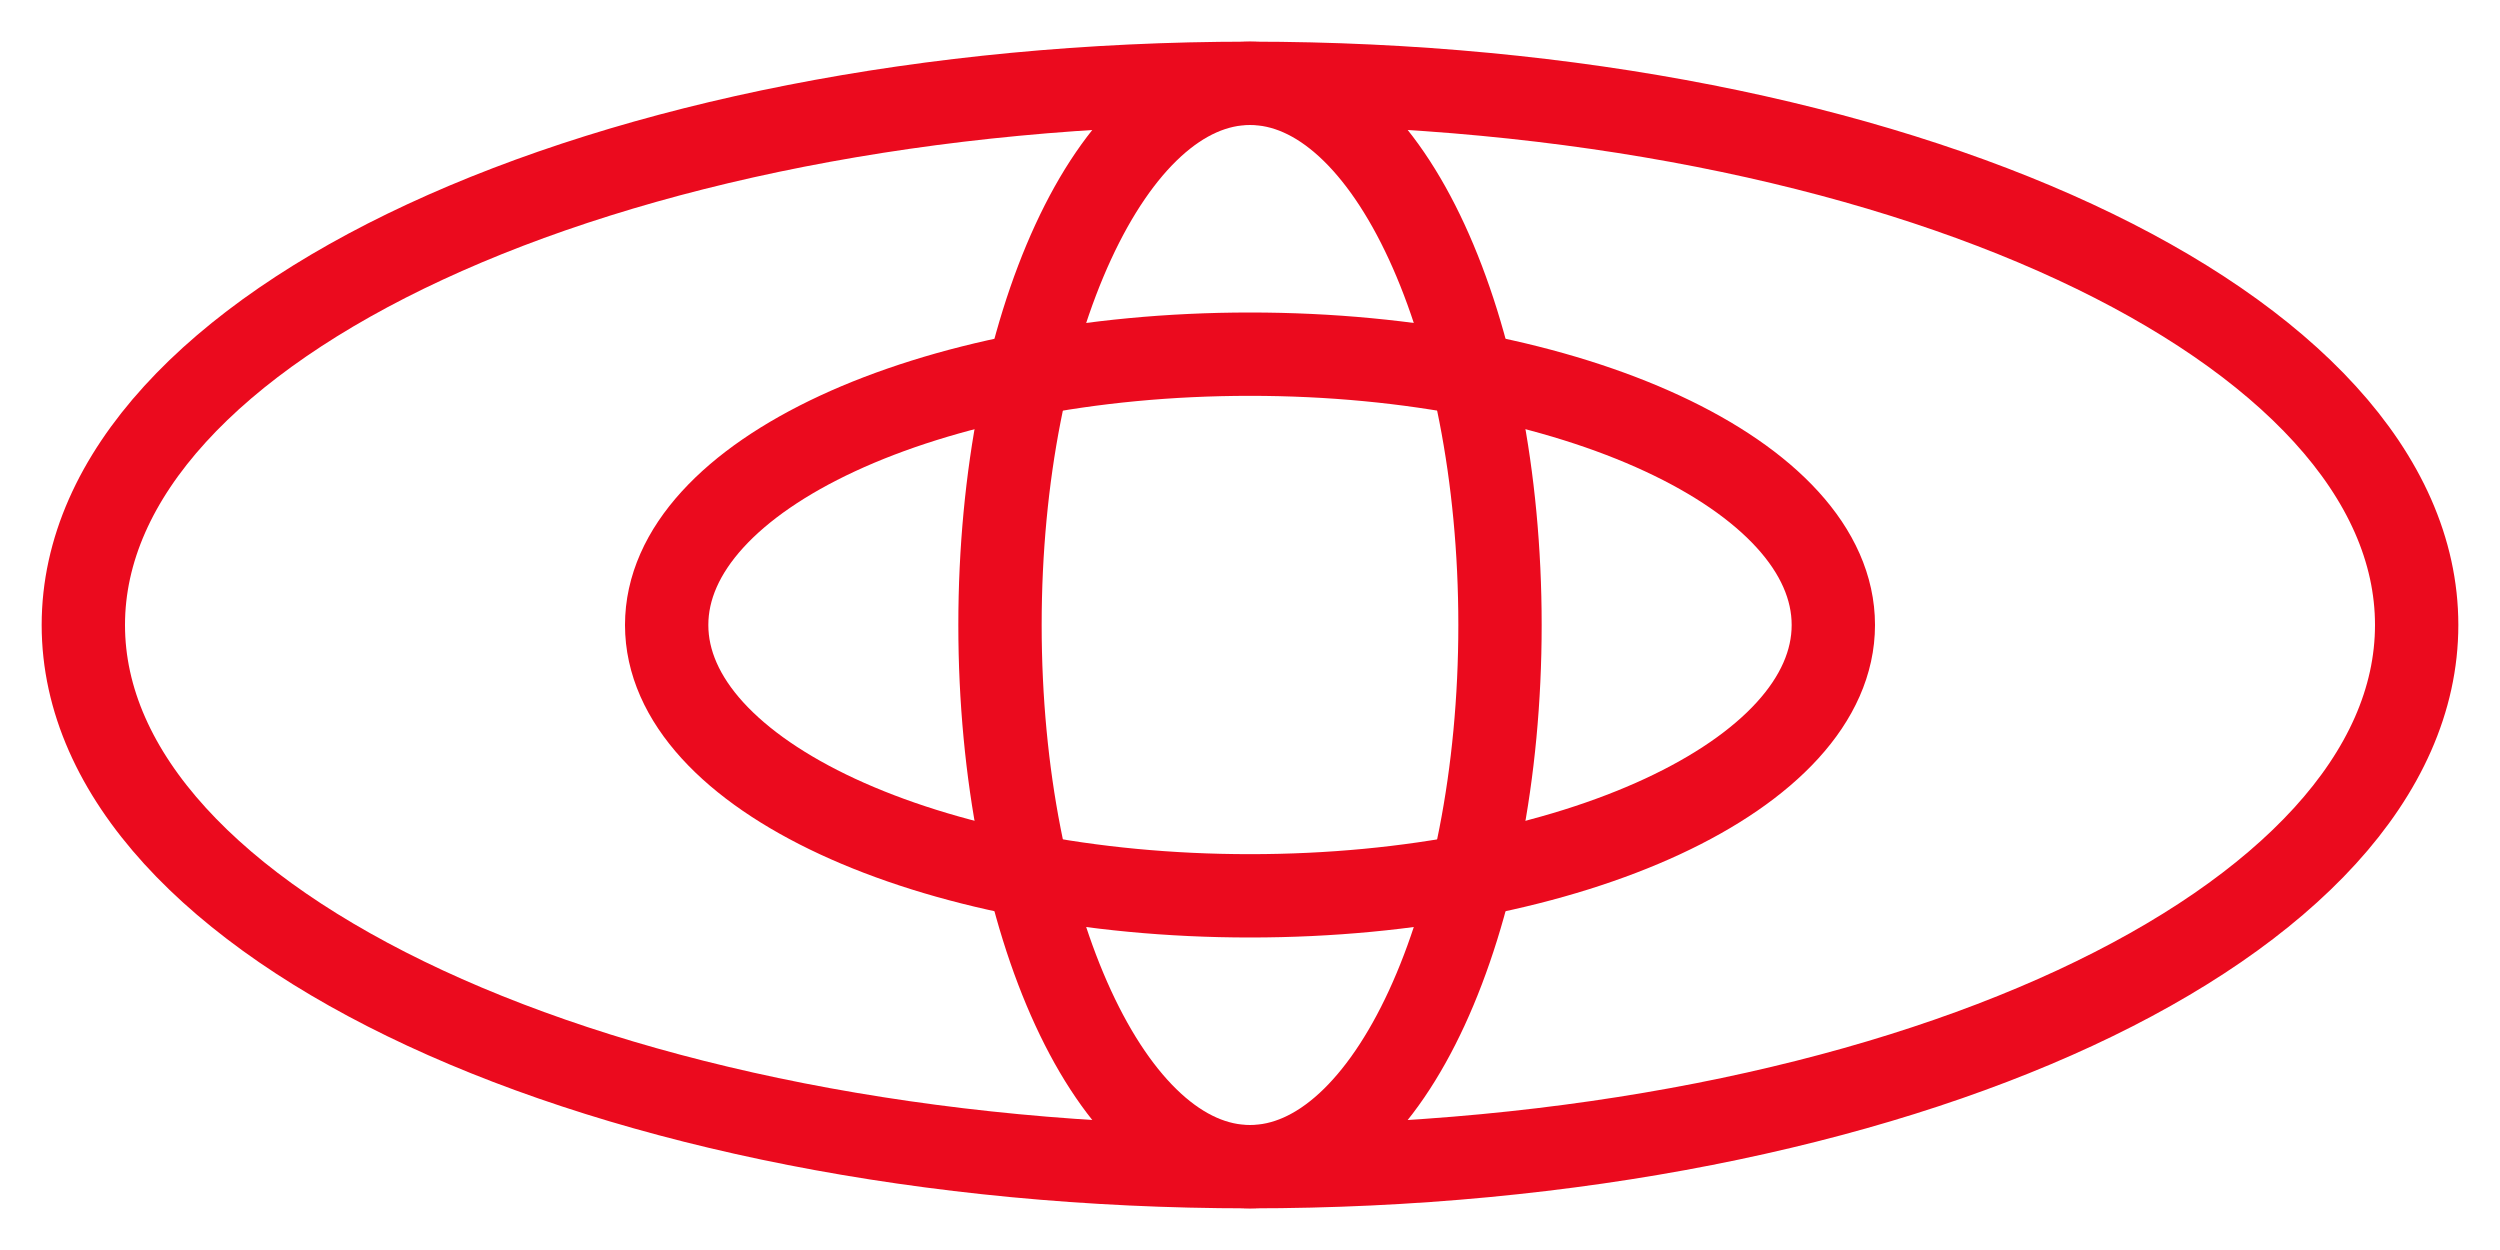
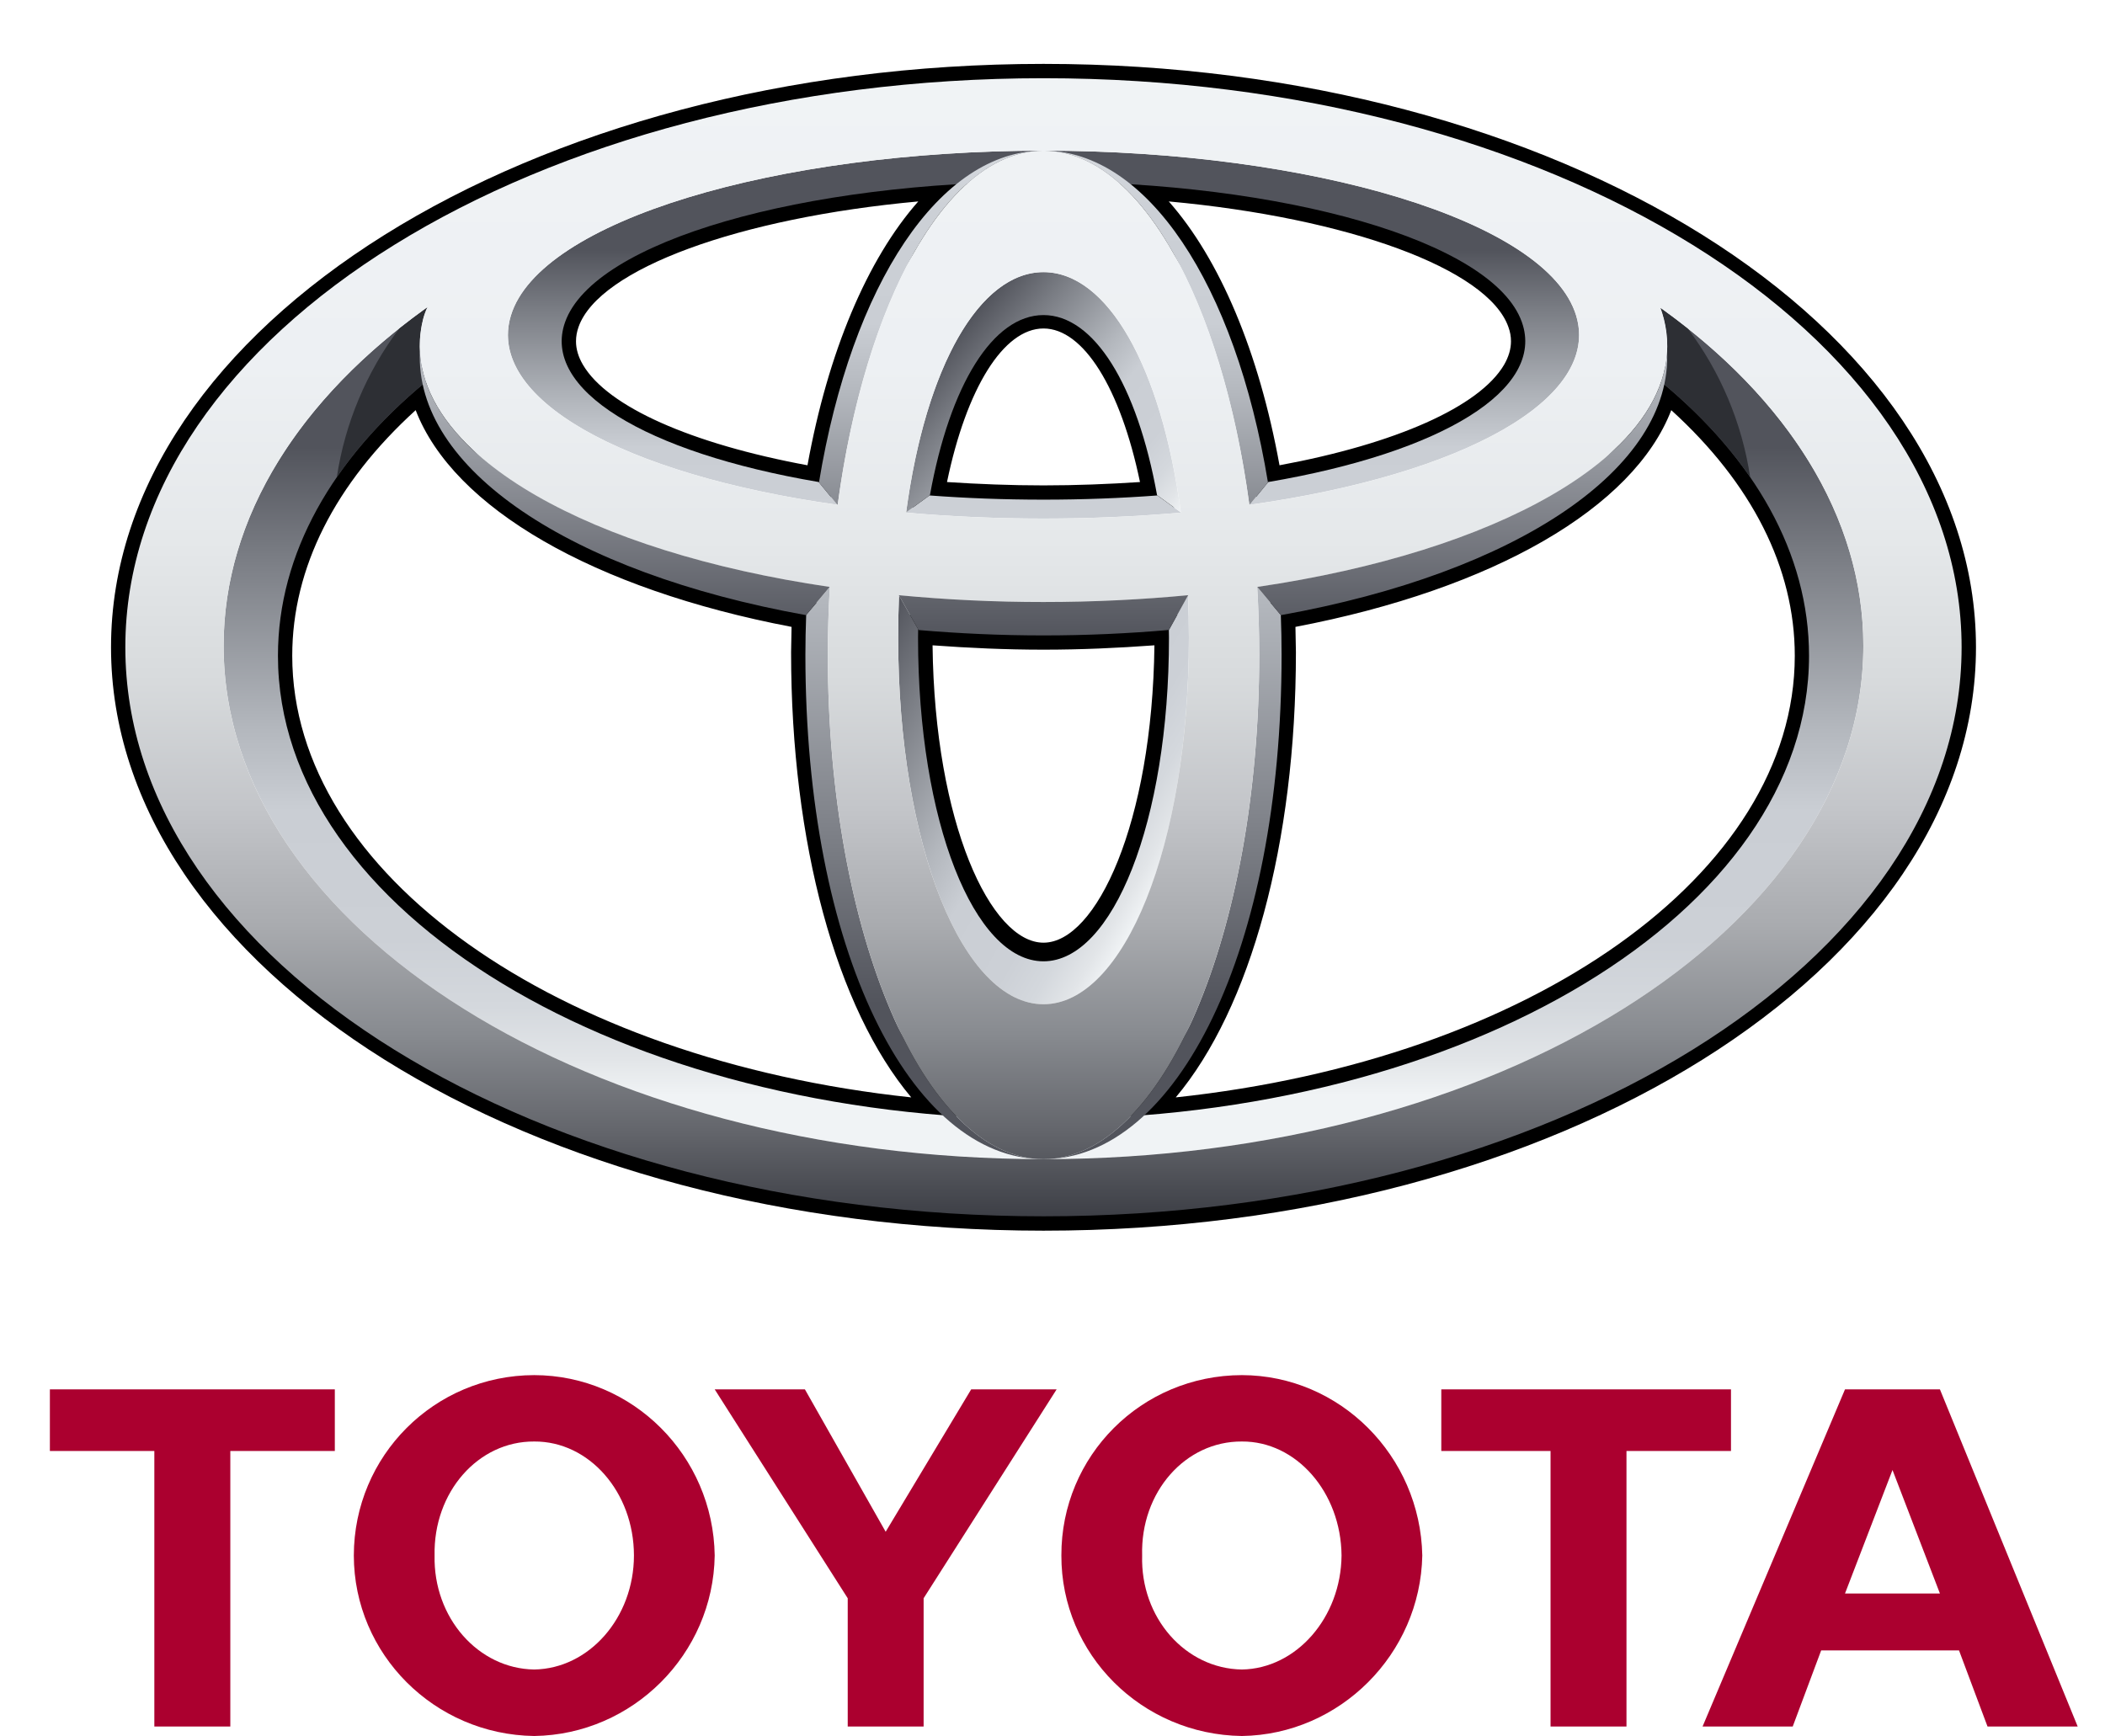
- <svg xmlns="http://www.w3.org/2000/svg" viewBox="0 0 120 60" fill="none" stroke="#EB0A1E" stroke-width="4">
-   <ellipse cx="60" cy="30" rx="56" ry="26" />
-   <ellipse cx="60" cy="30" rx="28" ry="13" />
-   <ellipse cx="60" cy="30" rx="12" ry="26" />
+ <svg xmlns="http://www.w3.org/2000/svg" xmlns:xlink="http://www.w3.org/1999/xlink" height="2062" viewBox="-3.155 -8.932 286.62 242.702" width="2500">
+   <linearGradient id="a">
+     <stop offset="0" stop-color="#f0f3f5" />
+     <stop offset=".056" stop-color="#e2e5e8" />
+     <stop offset=".138" stop-color="#d4d8dd" />
+     <stop offset=".242" stop-color="#ccd0d6" />
+     <stop offset=".44" stop-color="#caced4" />
+     <stop offset=".568" stop-color="#b3b7bd" />
+     <stop offset=".835" stop-color="#797c83" />
+     <stop offset="1" stop-color="#52545c" />
+   </linearGradient>
+   <linearGradient id="c" gradientTransform="matrix(1 0 0 -1 1045.93 1353.947)" gradientUnits="userSpaceOnUse" x1="-907.035" x2="-907.035" xlink:href="#a" y1="1209.688" y2="1300.343" />
+   <linearGradient id="d" gradientTransform="matrix(1 0 0 -1 1045.93 1353.947)" gradientUnits="userSpaceOnUse" x1="-907.031" x2="-907.031" xlink:href="#a" y1="1278.762" y2="1327.886" />
+   <linearGradient id="e" gradientTransform="matrix(1 0 0 -1 1045.93 1353.947)" gradientUnits="userSpaceOnUse" x1="-890.724" x2="-921.397" xlink:href="#a" y1="1287.791" y2="1313.529" />
+   <linearGradient id="f" gradientTransform="matrix(1 0 0 -1 1045.93 1353.947)" gradientUnits="userSpaceOnUse" x1="-887.604" x2="-932.331" xlink:href="#a" y1="1244.974" y2="1270.797" />
+   <linearGradient id="g" gradientTransform="matrix(1 0 0 -1 1045.93 1353.947)" gradientUnits="userSpaceOnUse" x1="-922.726" x2="-922.726" xlink:href="#a" y1="1351.951" y2="1274.035" />
+   <linearGradient id="h" gradientTransform="matrix(1 0 0 -1 1045.93 1353.947)" gradientUnits="userSpaceOnUse" x1="-891.344" x2="-891.344" xlink:href="#a" y1="1351.951" y2="1274.035" />
+   <linearGradient id="i" gradientTransform="matrix(1 0 0 -1 1045.93 1353.947)" gradientUnits="userSpaceOnUse" x1="-890.393" x2="-890.393" xlink:href="#a" y1="1352.606" y2="1222.572" />
+   <linearGradient id="j" gradientTransform="matrix(1 0 0 -1 1045.93 1353.947)" gradientUnits="userSpaceOnUse" x1="-923.675" x2="-923.675" xlink:href="#a" y1="1352.606" y2="1222.572" />
+   <linearGradient id="b">
+     <stop offset="0" stop-color="#f0f3f5" />
+     <stop offset=".253" stop-color="#edf0f3" />
+     <stop offset=".406" stop-color="#e5e8ea" />
+     <stop offset=".531" stop-color="#d7dadc" />
+     <stop offset=".642" stop-color="#c3c5c9" />
+     <stop offset=".744" stop-color="#a9abaf" />
+     <stop offset=".839" stop-color="#888b90" />
+     <stop offset=".926" stop-color="#63656b" />
+     <stop offset="1" stop-color="#3d3f46" />
+   </linearGradient>
+   <linearGradient id="k" gradientTransform="matrix(1 0 0 -1 1045.93 1353.947)" gradientUnits="userSpaceOnUse" x1="-907.038" x2="-907.038" xlink:href="#b" y1="1351.944" y2="1192.832" />
+   <linearGradient id="l" gradientTransform="matrix(1 0 0 -1 1045.93 1353.947)" gradientUnits="userSpaceOnUse" x1="-907.03" x2="-907.03" xlink:href="#b" y1="1351.952" y2="1192.83" />
+   <linearGradient id="m" gradientTransform="matrix(1 0 0 -1 1045.93 1353.947)" gradientUnits="userSpaceOnUse" x1="-907.034" x2="-907.034" xlink:href="#b" y1="1351.935" y2="1192.817" />
+   <linearGradient id="n" gradientTransform="matrix(1 0 0 -1 1045.93 1353.947)" gradientUnits="userSpaceOnUse" x1="-907.033" x2="-907.033" y1="1318.944" y2="1273.596">
+     <stop offset="0" stop-color="#caced4" />
+     <stop offset="1" stop-color="#52545c" />
+   </linearGradient>
+   <path d="M141.396 208.536c-.043-13.945 11.196-25.195 25.234-25.219 13.694.022 24.942 11.272 25.218 25.219-.273 13.789-11.521 25.039-25.218 25.234-14.038-.195-25.276-11.445-25.234-25.234zm25.235 15.938c7.578-.117 13.852-7.238 13.93-15.938-.078-8.867-6.352-15.988-13.93-15.938-7.906-.052-14.195 7.069-13.945 15.938-.25 8.699 6.039 15.82 13.945 15.938m53.76-30.547v38.515h-10.614v-38.515h-15.273v-8.617H235v8.617zm27.214 27.879l-3.974 10.637h-12.604l19.91-47.133h13.27l19.258 47.133H270.86l-3.983-10.637zm9.973-7.957h6.629l-6.629-17.267-6.641 17.267zM25.223 193.927v38.515H14.602v-38.515H0v-8.617h39.832v8.617zm17.265 14.609c.021-13.945 11.254-25.195 25.214-25.219 13.78.022 25.03 11.272 25.233 25.219-.203 13.789-11.453 25.039-25.233 25.234-13.96-.195-25.194-11.445-25.214-25.234zm25.214 15.938c7.668-.117 13.937-7.238 13.944-15.938-.008-8.867-6.276-15.988-13.944-15.938-7.828-.052-14.108 7.069-13.925 15.938-.183 8.699 6.097 15.82 13.925 15.938m49.132 7.968h5.305v-17.93l18.593-29.202h-11.945l-11.953 19.906-11.289-19.906H92.936l18.593 29.202v17.93z" fill="#ab002f" />
+   <path d="M8.547 81.561c0 44.972 58.476 81.562 130.35 81.562 71.873 0 130.35-36.59 130.35-81.562C269.246 36.585 210.77 0 138.896 0S8.547 36.585 8.547 81.561zm4 0c0-42.762 56.679-77.554 126.35-77.554 69.669 0 126.35 34.792 126.35 77.554 0 42.771-56.681 77.562-126.35 77.562-69.671-.001-126.35-34.79-126.35-77.562z" />
+   <path d="M126.58 14.827c-30.508 1.863-52.667 9.949-56.444 20.602a9.999 9.999 0 0 0-.586 3.345c0 1.797.508 3.594 1.516 5.312C75.3 51.3 88.443 57.249 107.146 60.44l1.98.324.332-1.978c3.07-18.727 9.809-33.453 18.496-40.406l4.922-3.944zM74.519 42.069c-.652-1.109-.973-2.203-.973-3.281 0-.68.117-1.344.359-2.02 2.883-8.138 22.468-15.246 47.487-17.539-7.137 8.073-12.625 21.082-15.488 36.887-16.258-3.008-27.948-8.188-31.385-14.047zm46.483 17.914l-.391 2.176 2.207.168c5.234.391 10.645.602 16.074.602 5.434 0 10.848-.211 16.083-.602l2.203-.168-.392-2.176c-3.009-16.898-9.703-26.992-17.891-26.992-8.194 0-14.885 10.094-17.893 26.992zm17.894-22.992c5.598 0 10.766 8.383 13.489 21.469-4.427.289-8.936.469-13.493.469-4.551 0-9.062-.18-13.484-.469 2.715-13.086 7.891-21.469 13.488-21.469zm10.938-18.609c8.684 6.953 15.43 21.681 18.5 40.406l.328 1.978 1.977-.324c18.711-3.191 31.861-9.142 36.08-16.355 1.641-2.772 1.953-5.766.938-8.655-3.776-10.652-25.936-18.738-56.442-20.603l-6.288-.391zm6.574.847c25.012 2.293 44.596 9.414 47.471 17.539.25.676.367 1.34.367 2.02 0 1.078-.328 2.172-.965 3.281-3.449 5.858-15.143 11.039-31.393 14.047-2.863-15.804-8.343-28.813-15.48-36.887zM50.832 43.28C37.121 54.765 29.875 68.409 29.875 82.744c0 33.722 41.12 62.226 95.643 66.288l6.09.457-4.637-3.961c-11.945-10.219-19.363-34.465-19.363-63.28l.125-6.808-1.672-.34c-28.679-5.14-49.082-17.199-51.987-30.703l-.695-3.242-2.547 2.125zM33.879 82.744c0-12.292 5.996-24.089 17.254-34.335 5.245 13.645 24.843 25.012 52.545 30.301-.035 1.562-.066 3.538-.066 3.538 0 26.718 6.34 49.792 16.797 62.241-49.68-5.301-86.53-31.25-86.53-61.745zm85.494-3.604l-.012.726c0 26.784 8.398 46.991 19.535 46.991 11.133 0 19.532-20.207 19.532-46.991l-.027-2.89-2.148.184c-5.664.496-11.496.742-17.355.742s-11.699-.246-17.348-.742l-2.156-.195zm35.031 2.147c-.301 24.921-8.152 41.573-15.508 41.573-7.363 0-15.215-16.652-15.508-41.573 5.086.375 10.281.609 15.508.609 5.235 0 10.415-.234 15.508-.609zm69.307-36.89c-2.902 13.504-23.309 25.562-51.979 30.703l-1.68.312.133 6.835c0 28.815-7.422 53.062-19.363 63.28l-4.637 3.961 6.082-.457c54.528-4.062 95.649-32.566 95.649-66.288 0-14.335-7.254-27.979-20.965-39.464l-2.539-2.125zm2.941 4.012c11.266 10.246 17.266 22.043 17.266 34.335 0 30.495-36.848 56.444-86.533 61.745 10.457-12.449 16.797-35.523 16.797-62.241 0 0-.039-1.977-.066-3.538 27.693-5.289 47.29-16.657 52.536-30.301z" />
+   <path d="M225.129 34.101c.184.508.352 1.026.484 1.547.754 2.996.598 5.938-.379 8.805C238.242 55.18 245.91 68.41 245.91 82.745c0 35.78-47.914 64.792-107.014 64.792-59.104 0-107.014-29.012-107.014-64.792 0-14.323 7.676-27.564 20.668-38.292-.969-2.867-1.125-5.809-.371-8.805a9.638 9.638 0 0 1 .621-1.652c-17.75 12.646-28.512 29.219-28.512 47.37 0 39.632 51.308 71.757 114.607 71.757 63.291 0 114.607-32.125 114.607-71.757.002-18.113-10.717-34.648-28.373-47.265z" fill="url(#c)" />
+   <path d="M154.818 60.335c-5.051.379-10.375.586-15.926.586-5.547 0-10.867-.207-15.918-.586h-.016l-3.301 2.398c6.09.531 12.521.832 19.238.832 6.718 0 13.148-.301 19.242-.832zm58.541-25.141c-4.023-13.297-37.187-23.062-74.463-23.062-37.27 0-70.433 9.767-74.456 23.062-3.492 11.535 15.57 22.211 45.644 26.445l-2.613-3.181c-24.328-4.14-38.788-12.968-35.452-22.354 4.043-11.396 33.409-19.648 66.874-19.648 33.464 0 62.837 8.254 66.876 19.648 3.332 9.387-11.121 18.215-35.455 22.354l-2.604 3.181c30.063-4.234 49.138-14.91 45.649-26.445z" fill="url(#d)" />
+   <path d="M123.014 60.335c2.793-15.52 8.852-25.219 15.879-25.219 7.035 0 13.089 9.699 15.886 25.219h.056l3.267 2.371c-2.758-20.496-10.312-33.594-19.204-33.594-8.898 0-16.449 13.098-19.203 33.594l3.266-2.371z" fill="url(#e)" />
+   <path d="M159.092 74.319l-2.672 4.832c0 .352.016.714.016 1.081 0 25.726-7.867 45.232-17.542 45.232-9.684 0-17.535-19.508-17.535-45.232 0-.406.008-.809.016-1.198l-2.676-4.715a145.44 145.44 0 0 0-.117 5.886c0 29.167 9.094 51.261 20.316 51.261s20.324-22.094 20.324-51.261a147.012 147.012 0 0 0-.13-5.886z" fill="url(#f)" />
+   <path d="M110.127 61.651c3.844-28.488 15.27-49.521 28.77-49.521-14.473 0-26.809 18.634-31.387 46.384l2.578 3.137z" fill="url(#g)" />
+   <path d="M167.67 61.651h.027l2.578-3.137c-4.57-27.75-16.914-46.384-31.379-46.384 13.5.002 24.934 21.033 28.774 49.521z" fill="url(#h)" />
+   <path d="M172.072 77.053l-3.281-3.918h-.027c.184 3.113.289 6.277.289 9.491 0 38.934-13.504 70.495-30.156 70.495 18.671 0 33.281-29.272 33.281-70.495 0-1.886-.039-3.736-.106-5.573z" fill="url(#i)" />
+   <path d="M108.748 82.627c0-3.214.105-6.378.285-9.491h-.022l-3.289 3.906a155.884 155.884 0 0 0-.109 5.585c0 41.223 14.621 70.495 33.285 70.495-16.646 0-30.15-31.562-30.15-70.495z" fill="url(#j)" />
+   <path d="M225.234 44.452c4.973 4.102 9.168 8.578 12.449 13.332a45.87 45.87 0 0 0-8.75-20.82 89.125 89.125 0 0 0-3.806-2.862c.185.508.353 1.026.483 1.547.757 2.995.601 5.936-.376 8.803zm-172.683 0c-.969-2.867-1.125-5.809-.371-8.805a9.638 9.638 0 0 1 .621-1.652 119.88 119.88 0 0 0-3.941 2.969 46.053 46.053 0 0 0-8.75 20.82c3.281-4.754 7.468-9.231 12.441-13.332z" fill="#2d2f34" />
+   <path d="M10.547 81.561c0-43.934 57.46-79.558 128.35-79.558 70.88 0 128.341 35.624 128.341 79.558 0 43.943-57.461 79.554-128.341 79.554-70.89-.001-128.35-35.61-128.35-79.554zm128.349 71.561c63.292 0 114.607-32.125 114.607-71.757 0-39.636-51.315-71.772-114.607-71.772-63.3 0-114.611 32.138-114.611 71.772 0 39.632 51.312 71.757 114.611 71.757z" fill="url(#k)" />
+   <path d="M108.748 82.627c0-38.525 13.504-70.495 30.148-70.495 16.652 0 30.157 31.97 30.157 70.495 0 38.934-13.505 70.495-30.157 70.495s-30.148-31.562-30.148-70.495zm30.148 48.839c11.223 0 20.325-22.094 20.325-51.249 0-30.257-9.103-51.104-20.325-51.104S118.58 49.96 118.58 80.217c0 29.155 9.094 51.249 20.316 51.249z" fill="url(#l)" />
+   <path d="M52.18 35.647C55.488 22.55 95.494 3.488 138.896 3.488c43.398 0 82.03 13.62 86.717 32.159 5.246 20.78-33.309 39.586-86.717 39.586-53.417 0-91.97-18.805-86.716-39.586zm86.716-23.515c-37.27 0-70.433 9.767-74.456 23.062-4.508 14.895 28.593 28.371 74.456 28.371 45.872 0 78.967-13.478 74.463-28.371-4.023-13.297-37.185-23.062-74.463-23.062z" fill="url(#m)" />
+   <path d="M118.658 74.28l.023.016 2.754 4.855c5.605.479 11.434.753 17.461.753 6.055 0 11.898-.273 17.54-.765l2.68-4.845.016-.016c-6.445.613-13.203.953-20.234.953a213.256 213.256 0 0 1-20.24-.951zm107.408-34.14c-.688 14.858-23.527 28.022-57.287 32.983l.012.012 3.293 3.935c33.033-5.938 54.764-20.524 53.982-36.93zm-174.339 0c-.781 16.422 20.948 30.991 53.975 36.93l3.301-3.935.008-.012c-33.766-4.96-56.589-18.124-57.284-32.983z" fill="url(#n)" />
</svg>
